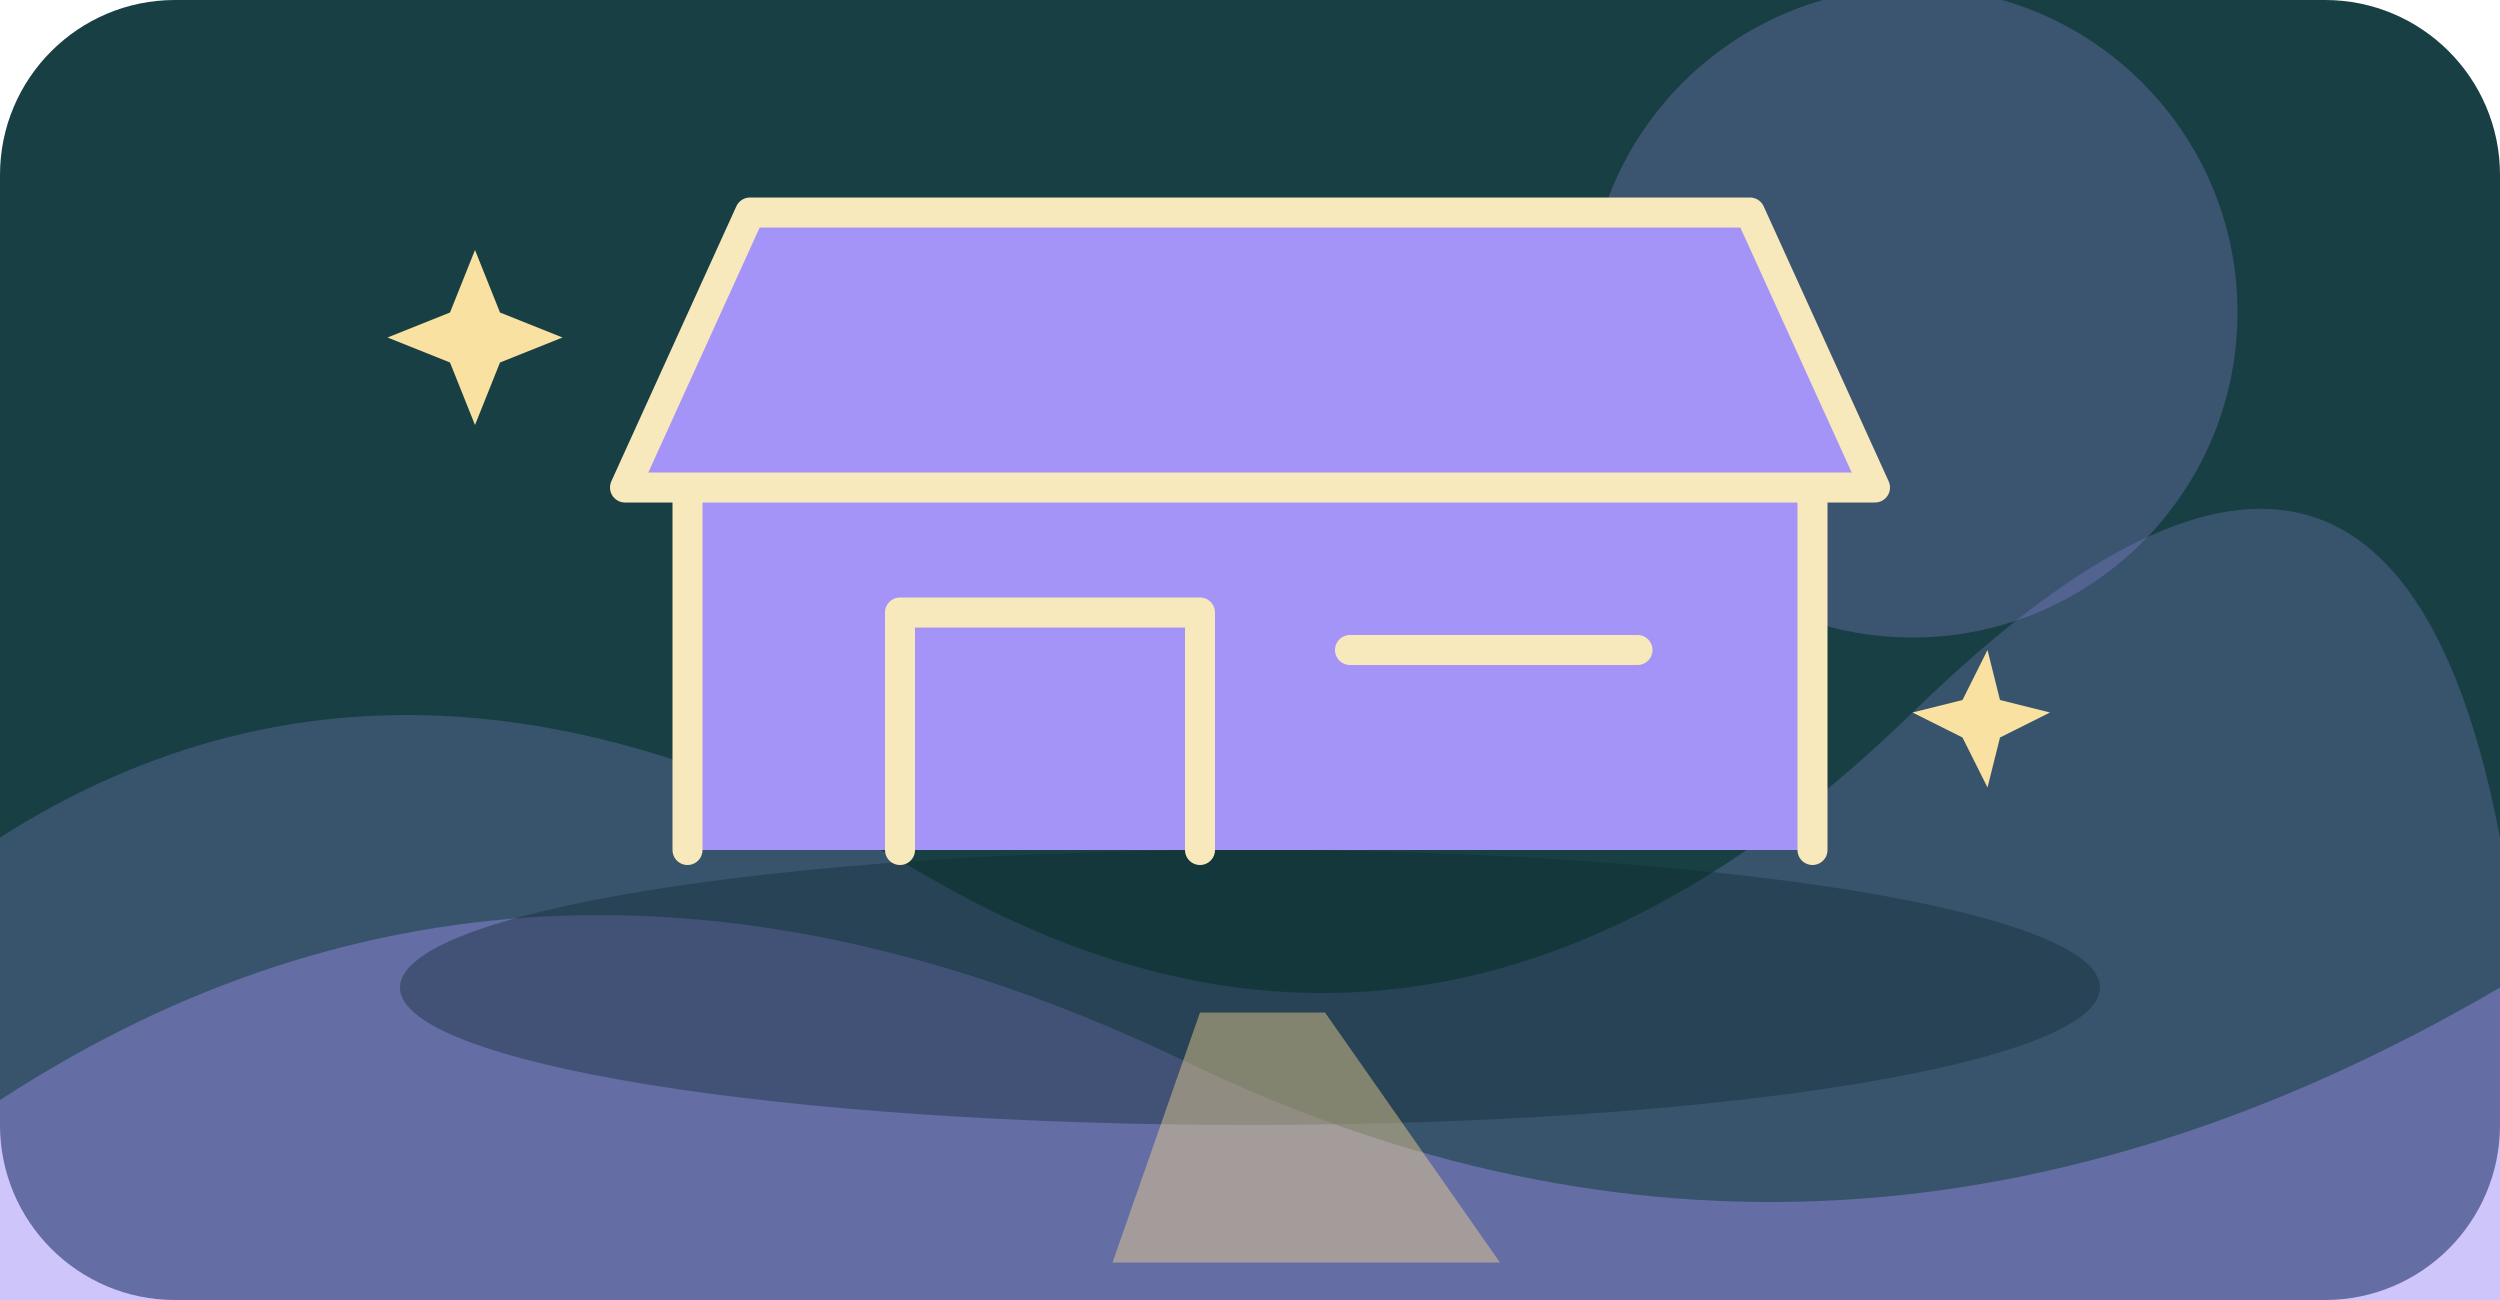
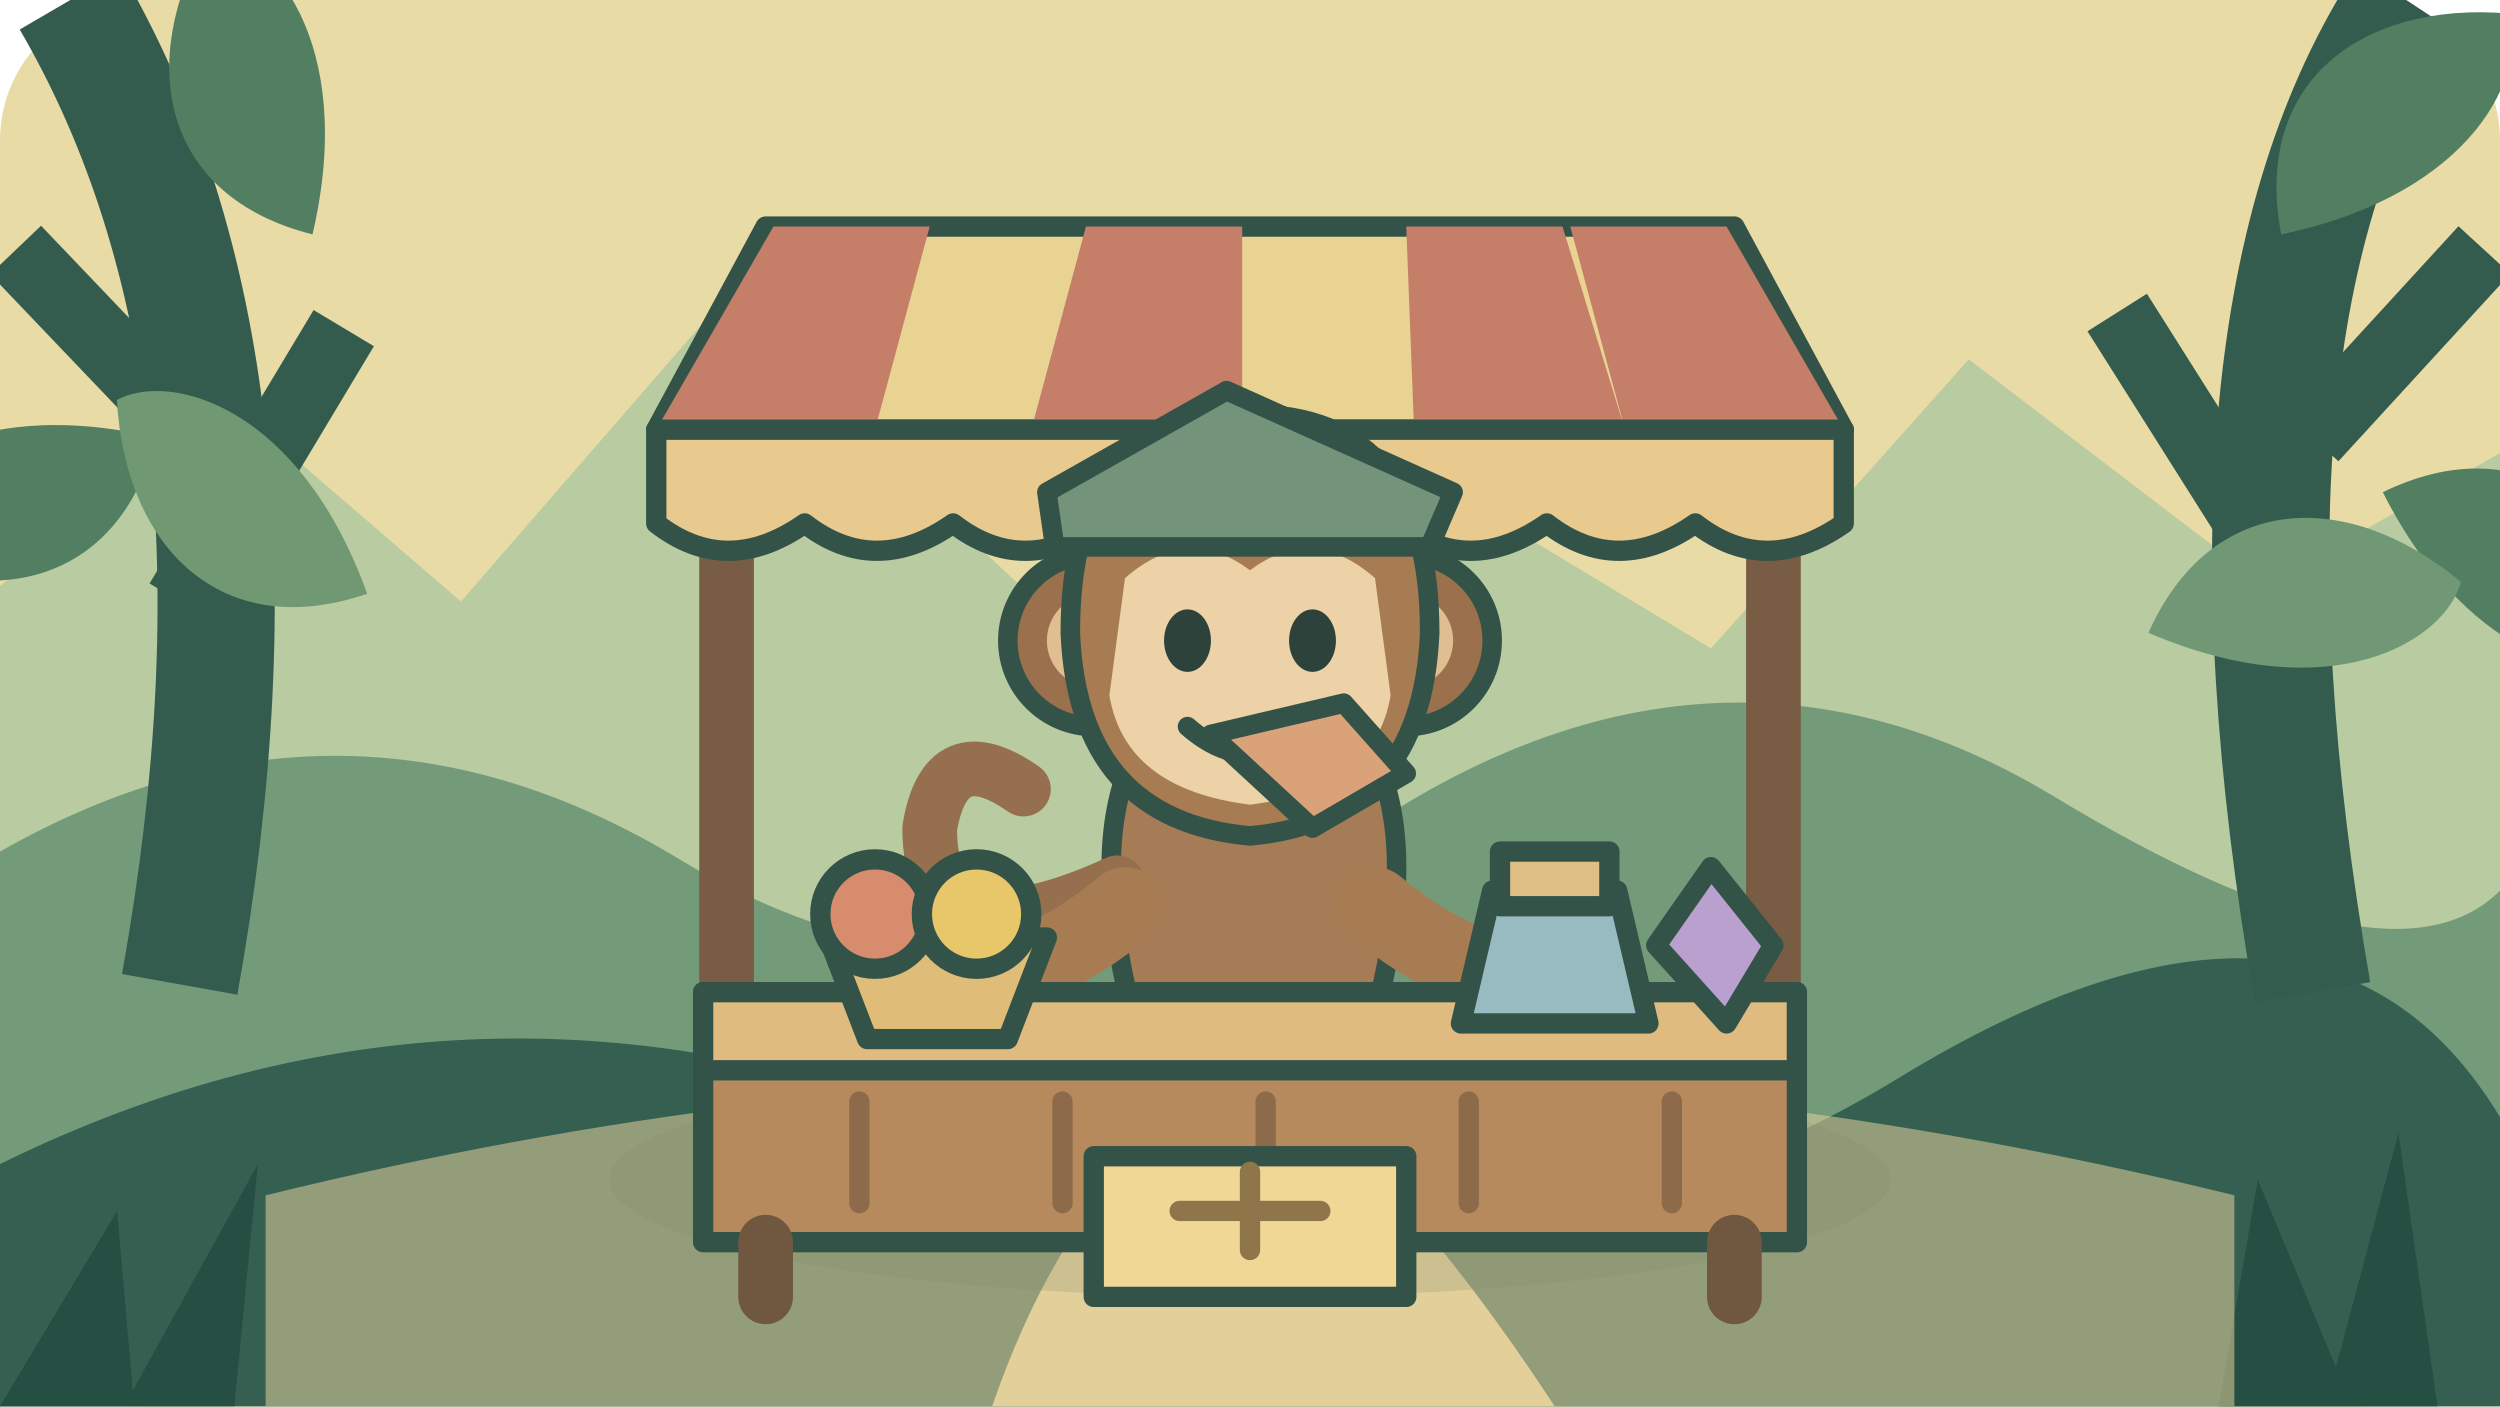
- <svg xmlns="http://www.w3.org/2000/svg" viewBox="0 0 200 104" role="img" aria-label="Crystal Wandering Merchant illustration">
-   <rect width="200" height="104" rx="14" fill="#183f43" />
-   <circle cx="153" cy="25" r="26" fill="#a494f8" opacity=".25" />
-   <path d="M0 67Q33 46 74 70T153 57T200 67V104H0Z" fill="#a494f8" opacity=".23" />
-   <path d="M0 88Q43 60 95 85T200 79V104H0Z" fill="#a494f8" opacity=".4" />
-   <ellipse cx="100" cy="79" rx="68" ry="11" fill="#102a32" opacity=".4" />
-   <path d="M55 68V39h90v29M50 39l10-22h80l10 22ZM72 68V49h24v19m12-16h23" fill="#a494f8" stroke="#f8e9bd" stroke-width="2.4" stroke-linejoin="round" stroke-linecap="round" />
-   <path d="m38 20 2 5 5 2-5 2-2 5-2-5-5-2 5-2Zm121 32 1 4 4 1-4 2-1 4-2-4-4-2 4-1Z" fill="#f8e1a1" />
-   <path d="M89 101 96 81h10l14 20" fill="#f2d291" opacity=".45" />
+ <svg xmlns="http://www.w3.org/2000/svg" class="opportunity-art opportunity-art-merchant" viewBox="0 0 320 180" role="img" aria-label="Crystal Wandering Merchant" data-opportunity-art="merchant" data-direction="east" data-ready="false">
+   <rect width="320" height="180" rx="18" fill="#e8dba5" />
+   <path d="M0 75 30 52l29 25 33-38 44 41 35-26 48 29 33-37 38 29 30-17v122H0Z" fill="#b9cba1" />
+   <path d="M0 109Q44 84 87 110T175 106T263 102T320 114V180H0Z" fill="#739b79" />
+   <path d="M0 149Q61 119 125 145T243 138T320 143V180H0Z" fill="#355f50" />
+   <path d="M127 180Q138 148 160 137q18 11 39 43Z" fill="#e5cf9a" />
+   <path d="M9 0q28 48 14 126M308 0q-27 41-12 127" fill="none" stroke="#335c4e" stroke-width="15" />
+   <path d="M23 54 2 32m21 45L44 42M296 56l22-24m-23 46-24-38" fill="none" stroke="#335c4e" stroke-width="9" />
+   <path transform="translate(40 30) rotate(55)" d="M0 0C-17-19-34-17-39-11C-31 6-15 13 0 0Z" fill="#527e61" />
+   <path transform="translate(20 56) rotate(-35)" d="M0 0C-17-19-34-17-39-11C-31 6-15 13 0 0Z" fill="#527e61" />
+   <path transform="translate(47 76) rotate(22)" d="M0 0C-17-19-34-17-39-11C-31 6-15 13 0 0Z" fill="#6f9873" />
+   <path transform="translate(292 30) rotate(120)" d="M0 0C-17-19-34-17-39-11C-31 6-15 13 0 0Z" fill="#527e61" />
+   <path transform="translate(305 63) rotate(195)" d="M0 0C-17-19-34-17-39-11C-31 6-15 13 0 0Z" fill="#527e61" />
+   <path transform="translate(275 81) rotate(155)" d="M0 0C-17-19-34-17-39-11C-31 6-15 13 0 0Z" fill="#709875" />
+   <path d="m0 180 15-25 2 23 16-29-3 31m254 0 5-29 10 24 8-30 5 35" fill="#254f43" />
+   <ellipse cx="160" cy="151" rx="82" ry="15" fill="#173f37" opacity=".24" />
+   <path d="M34 153q126-31 252 0v27H34Z" fill="#e0cf9a" opacity=".55" />
+   <g transform="translate(160 102) scale(1)">
+     <g stroke="#345348" stroke-width="2.6" stroke-linejoin="round" stroke-linecap="round">
+       <path d="M-67-47v96m134-96v96" stroke="#785c43" stroke-width="7" />
+       <path d="M-76-47h152l-14-26H-62Z" fill="#e9d393" />
+       <path d="M-61-73h20l-7 26h-28m55-26h20v26h-27m48-26h20l8 26H21m20-26h20l15 26H48" fill="#c57f69" stroke="none" />
+       <path d="M-76-47h152v12q-10 7-19 0-10 7-19 0-10 7-19 0-10 7-19 0-10 7-19 0-10 7-19 0-10 7-19 0-10 7-19 0Z" fill="#e8c98e" />
+       <g stroke="#345348" stroke-width="2.5" stroke-linejoin="round">
+         <path d="M-15 28q-6-23 1-35h29q7 12 1 35Z" fill="#a67c56" />
+         <path d="M-17 11q-24 11-24-7 2-12 12-5" fill="none" stroke="#96704e" stroke-width="7" />
+         <circle cx="-20" cy="-20" r="11" fill="#9b704d" />
+         <circle cx="20" cy="-20" r="11" fill="#9b704d" />
+         <circle cx="-20" cy="-20" r="6" fill="#dfbe91" stroke="none" />
+         <circle cx="20" cy="-20" r="6" fill="#dfbe91" stroke="none" />
+         <path d="M-23-21q0-28 23-28t23 28q-1 24-23 26-22-2-23-26Z" fill="#a77c52" />
+         <path d="M-16-28q8-7 16-1 8-6 16 1l2 15Q16-1 0 1-16-1-18-13Z" fill="#ecd2a6" stroke="none" />
+         <ellipse cx="-8" cy="-20" rx="3" ry="4" fill="#2c423a" stroke="none" />
+         <ellipse cx="8" cy="-20" rx="3" ry="4" fill="#2c423a" stroke="none" />
+         <path d="M-8-9q8 7 16 0" fill="none" />
+         <path d="m-26-39 23-13 29 13-3 7h-48Z" fill="#74937b" />
+         <path d="M-5-8 8 4 20-3 12-12Z" fill="#d9a278" />
+         <path d="M-16 14q-12 10-21 8m53-8q12 10 21 8" fill="none" stroke="#a77c52" stroke-width="10" />
+       </g>
+       <path d="M-70 25H70v32H-70Z" fill="#b68a5d" />
+       <path d="M-70 25H70v10H-70Z" fill="#e0bb7f" />
+       <path d="M-50 39v13m26-13v13m26-13v13m26-13v13m26-13v13" stroke="#8d6b4a" />
+       <path d="M-54 18h28l-5 13h-18Z" fill="#dfbc77" />
+       <circle cx="-48" cy="15" r="7" fill="#d78c6d" />
+       <circle cx="-35" cy="15" r="7" fill="#e7c769" />
+       <path d="M31 12h16l4 17H27Z" fill="#97bbc0" />
+       <path d="M32 7h14v7H32Z" fill="#dfbf83" />
+       <path d="m52 19 7-10 8 10-6 10Z" fill="#b9a0cf" />
+       <path d="M-20 46h40v18h-40Z" fill="#f0d796" />
+       <path d="M-9 53h18m-9-5v10" stroke="#8e754a" />
+       <path d="M-62 57v7m124-7v7" stroke="#70573f" stroke-width="7" />
+     </g>
+   </g>
</svg>
